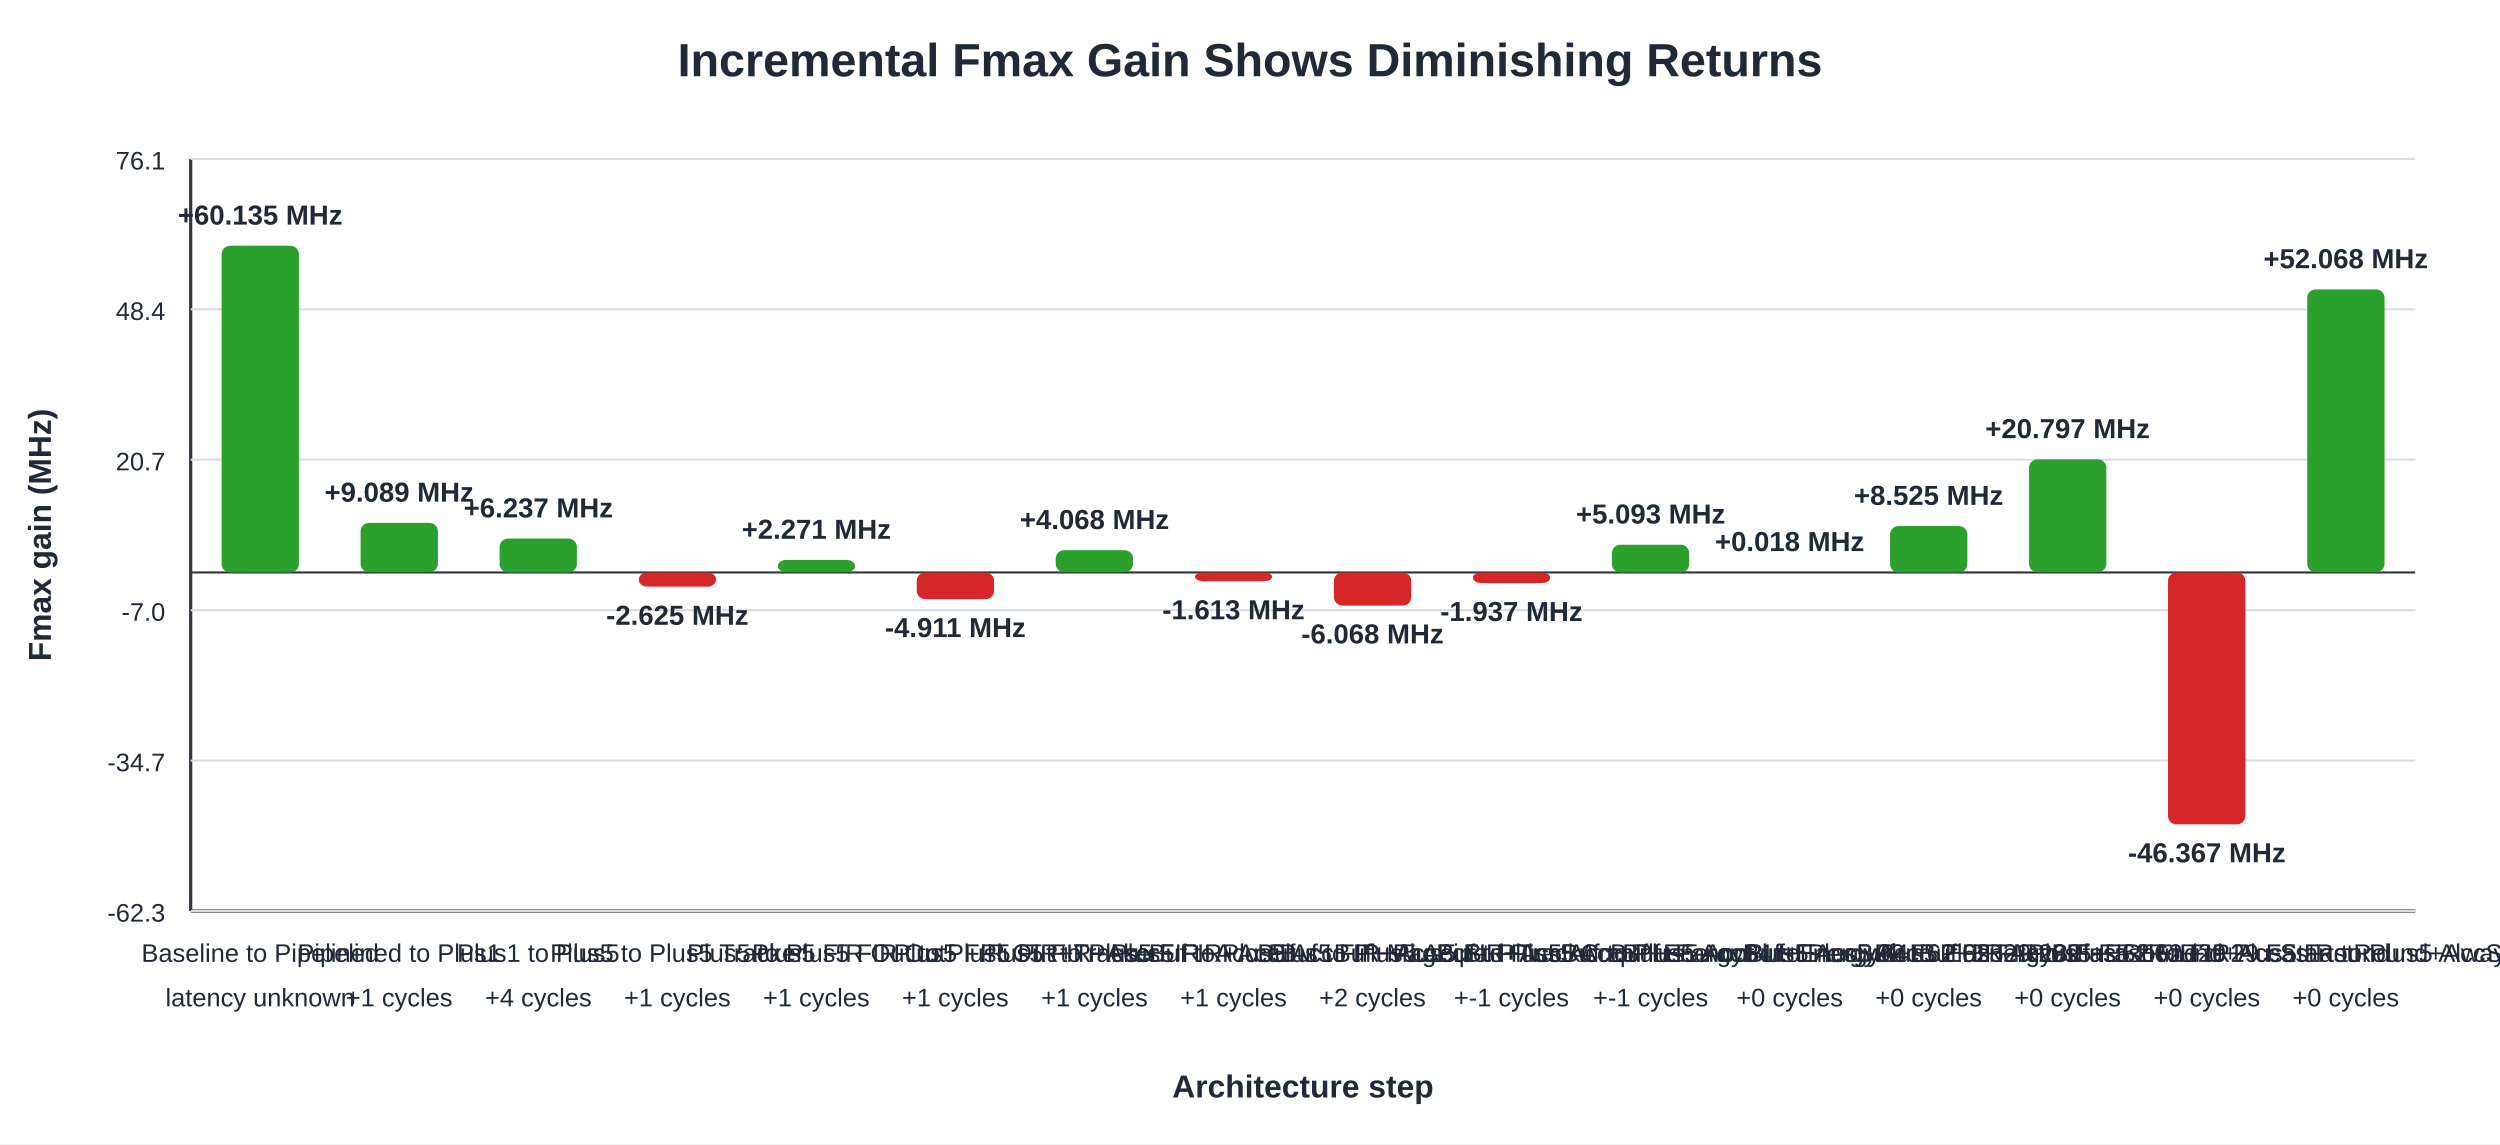
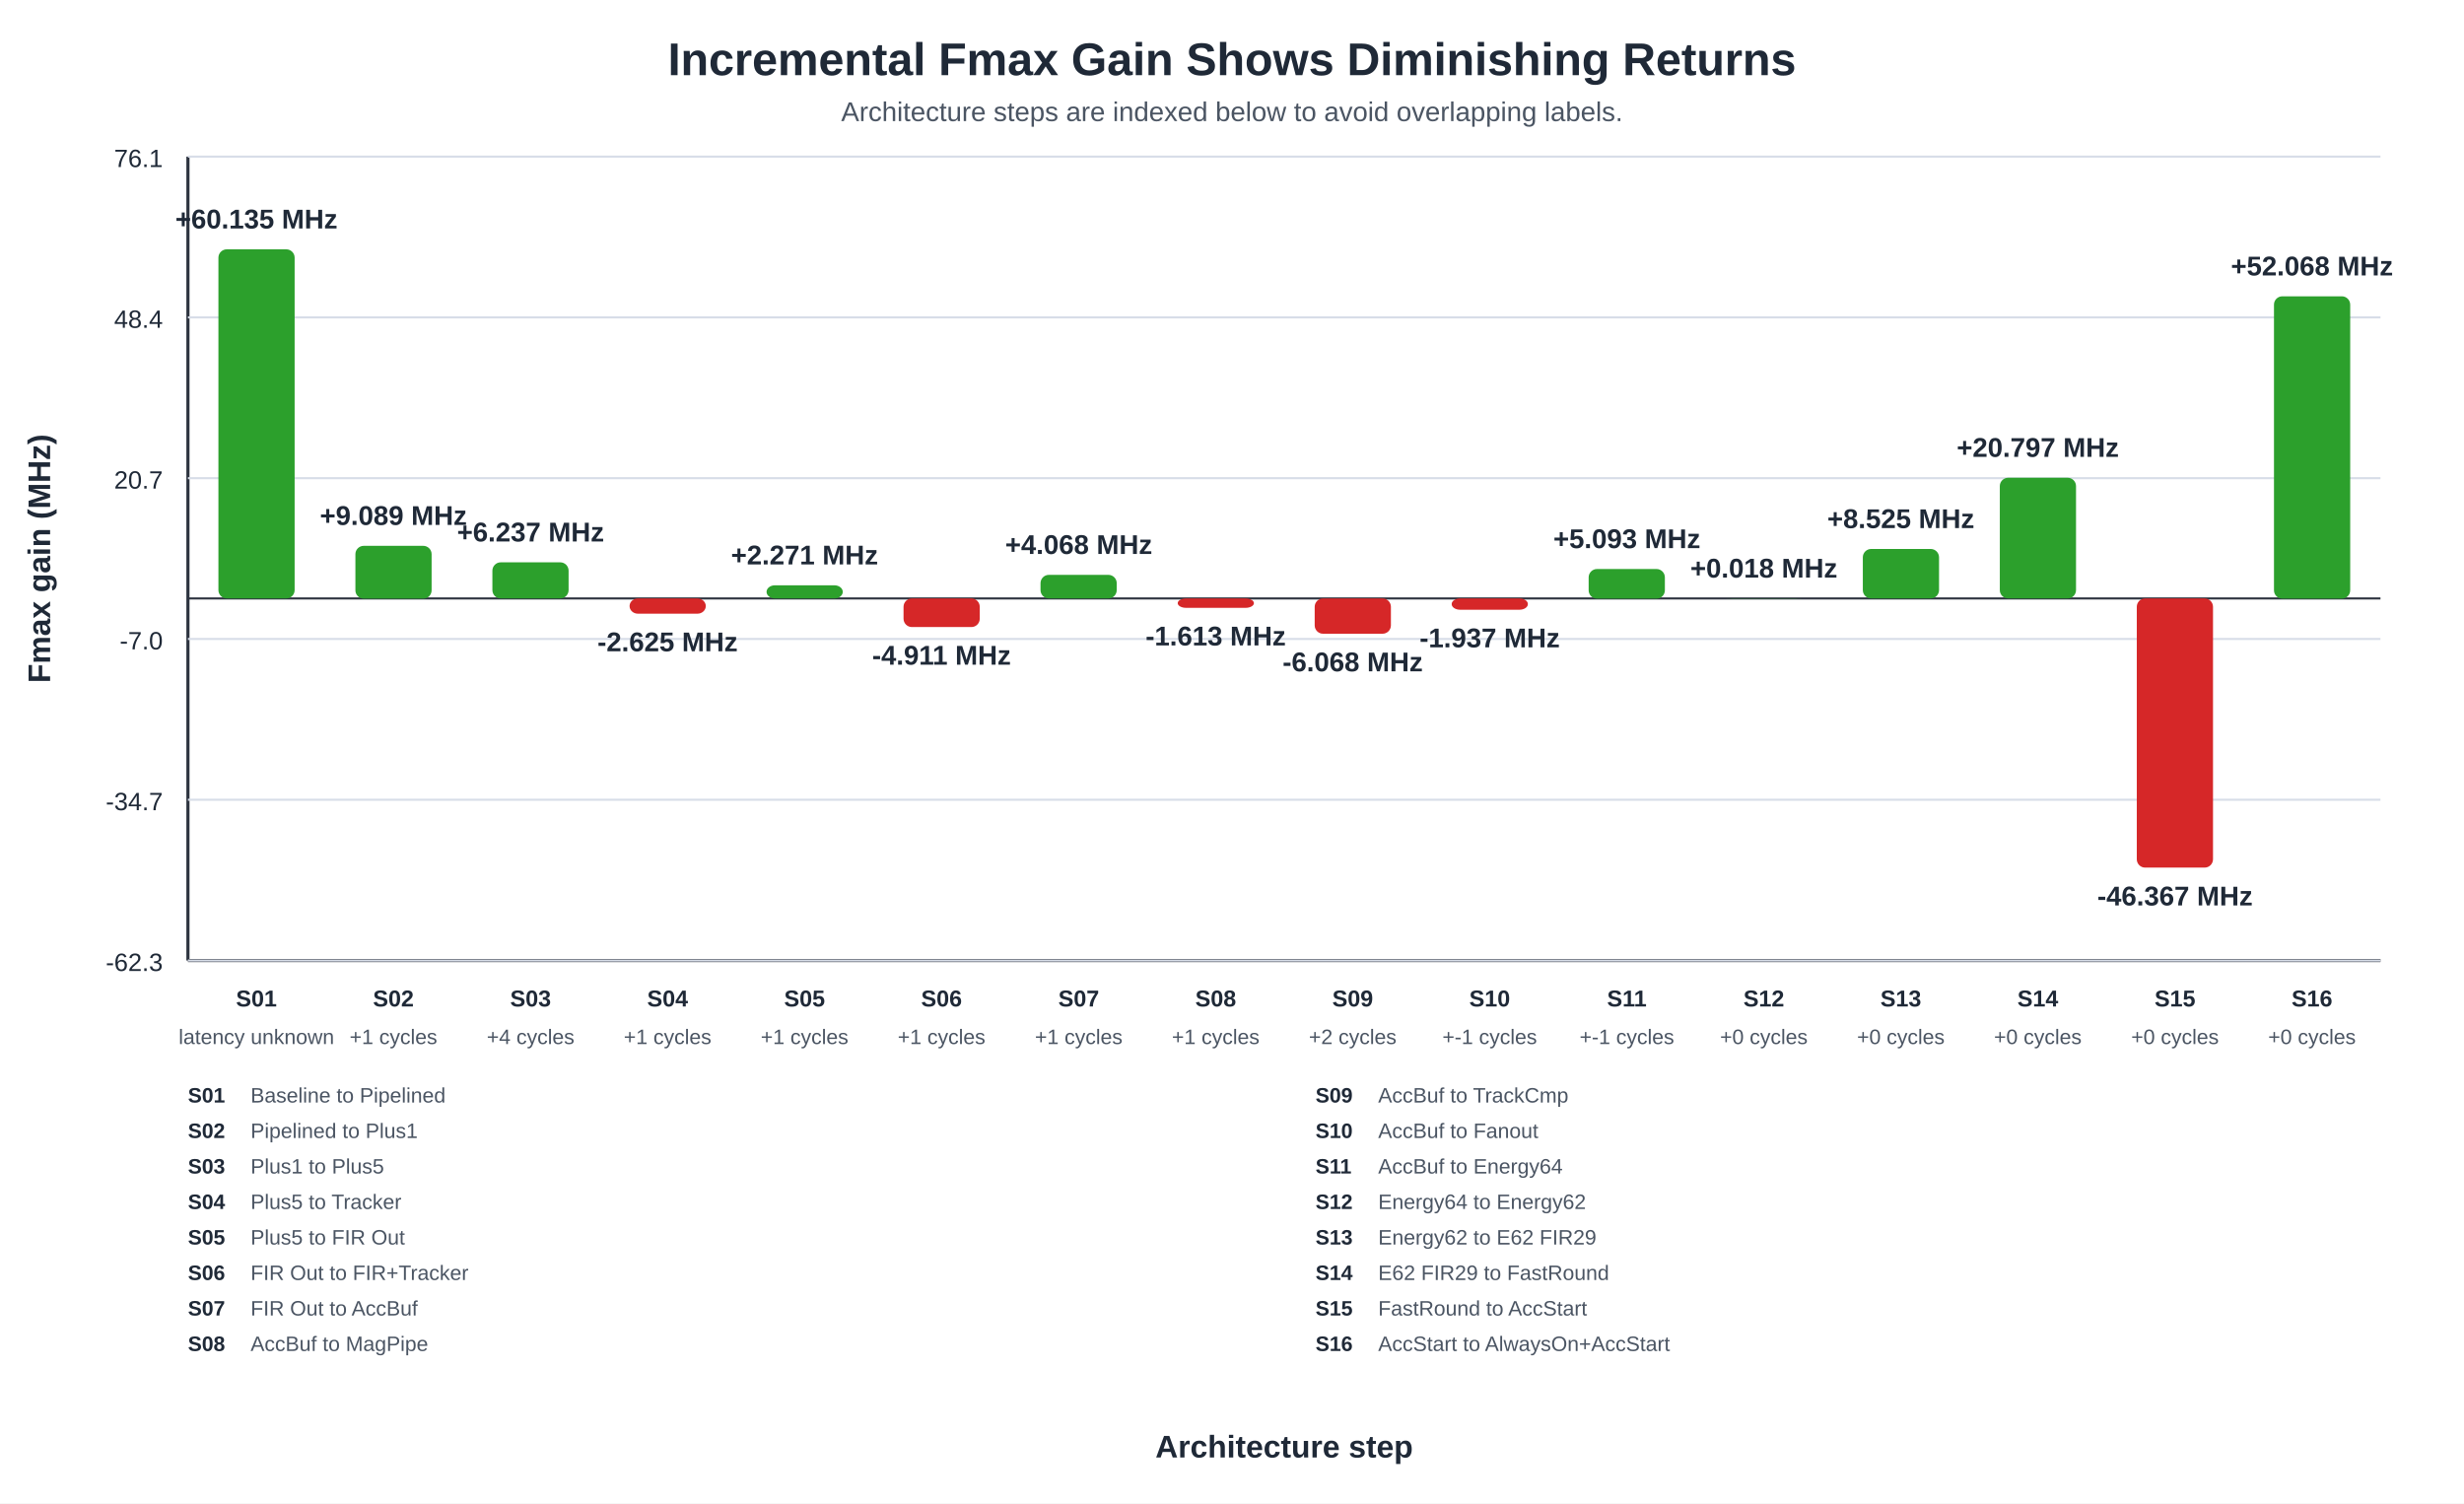
- <svg xmlns="http://www.w3.org/2000/svg" width="1180" height="540" viewBox="0 0 1180 540">
+ <svg xmlns="http://www.w3.org/2000/svg" width="1180" height="720" viewBox="0 0 1180 720">
  <rect width="100%" height="100%" fill="#ffffff" />
  <text x="590.0" y="36.0" text-anchor="middle" font-family="Arial, sans-serif" font-size="22" font-weight="700" fill="#1f2937">Incremental Fmax Gain Shows Diminishing Returns</text>
-   <line x1="90" y1="430" x2="1140" y2="430" stroke="#2e3440" stroke-width="1.5" />
-   <line x1="90" y1="75" x2="90" y2="430" stroke="#2e3440" stroke-width="1.5" />
-   <line x1="90" y1="430.0" x2="1140" y2="430.0" stroke="#d7dde8" stroke-width="1" />
-   <text x="78.0" y="435.0" text-anchor="end" font-family="Arial, sans-serif" font-size="12" font-weight="400" fill="#1f2937">-62.3</text>
-   <line x1="90" y1="359.0" x2="1140" y2="359.0" stroke="#d7dde8" stroke-width="1" />
-   <text x="78.0" y="364.0" text-anchor="end" font-family="Arial, sans-serif" font-size="12" font-weight="400" fill="#1f2937">-34.7</text>
-   <line x1="90" y1="288.0" x2="1140" y2="288.0" stroke="#d7dde8" stroke-width="1" />
-   <text x="78.0" y="293.0" text-anchor="end" font-family="Arial, sans-serif" font-size="12" font-weight="400" fill="#1f2937">-7.0</text>
-   <line x1="90" y1="217.0" x2="1140" y2="217.0" stroke="#d7dde8" stroke-width="1" />
-   <text x="78.0" y="222.0" text-anchor="end" font-family="Arial, sans-serif" font-size="12" font-weight="400" fill="#1f2937">20.7</text>
-   <line x1="90" y1="146.0" x2="1140" y2="146.0" stroke="#d7dde8" stroke-width="1" />
-   <text x="78.0" y="151.0" text-anchor="end" font-family="Arial, sans-serif" font-size="12" font-weight="400" fill="#1f2937">48.4</text>
+   <text x="590.0" y="58.0" text-anchor="middle" font-family="Arial, sans-serif" font-size="13" font-weight="400" fill="#4b5563">Architecture steps are indexed below to avoid overlapping labels.</text>
+   <line x1="90" y1="460" x2="1140" y2="460" stroke="#2e3440" stroke-width="1.5" />
+   <line x1="90" y1="75" x2="90" y2="460" stroke="#2e3440" stroke-width="1.5" />
+   <line x1="90" y1="460.0" x2="1140" y2="460.0" stroke="#d7dde8" stroke-width="1" />
+   <text x="78.0" y="465.0" text-anchor="end" font-family="Arial, sans-serif" font-size="12" font-weight="400" fill="#1f2937">-62.3</text>
+   <line x1="90" y1="383.0" x2="1140" y2="383.0" stroke="#d7dde8" stroke-width="1" />
+   <text x="78.0" y="388.0" text-anchor="end" font-family="Arial, sans-serif" font-size="12" font-weight="400" fill="#1f2937">-34.7</text>
+   <line x1="90" y1="306.0" x2="1140" y2="306.0" stroke="#d7dde8" stroke-width="1" />
+   <text x="78.0" y="311.0" text-anchor="end" font-family="Arial, sans-serif" font-size="12" font-weight="400" fill="#1f2937">-7.0</text>
+   <line x1="90" y1="229.0" x2="1140" y2="229.0" stroke="#d7dde8" stroke-width="1" />
+   <text x="78.0" y="234.0" text-anchor="end" font-family="Arial, sans-serif" font-size="12" font-weight="400" fill="#1f2937">20.7</text>
+   <line x1="90" y1="152.0" x2="1140" y2="152.0" stroke="#d7dde8" stroke-width="1" />
+   <text x="78.0" y="157.0" text-anchor="end" font-family="Arial, sans-serif" font-size="12" font-weight="400" fill="#1f2937">48.4</text>
  <line x1="90" y1="75.0" x2="1140" y2="75.0" stroke="#d7dde8" stroke-width="1" />
  <text x="78.0" y="80.0" text-anchor="end" font-family="Arial, sans-serif" font-size="12" font-weight="400" fill="#1f2937">76.1</text>
-   <line x1="90" y1="270.2" x2="1140" y2="270.2" stroke="#2e3440" stroke-width="1" />
-   <rect x="104.6" y="116.0" width="36.5" height="154.2" rx="4" fill="#2ca02c" />
-   <text x="122.8" y="106.0" text-anchor="middle" font-family="Arial, sans-serif" font-size="13" font-weight="700" fill="#1f2937">+60.135 MHz</text>
-   <text x="122.8" y="454.0" text-anchor="middle" font-family="Arial, sans-serif" font-size="12" font-weight="400" fill="#1f2937">Baseline to Pipelined</text>
-   <text x="122.8" y="475.0" text-anchor="middle" font-family="Arial, sans-serif" font-size="12" font-weight="400" fill="#1f2937">latency unknown</text>
-   <rect x="170.2" y="246.8" width="36.5" height="23.3" rx="4" fill="#2ca02c" />
-   <text x="188.4" y="236.8" text-anchor="middle" font-family="Arial, sans-serif" font-size="13" font-weight="700" fill="#1f2937">+9.089 MHz</text>
-   <text x="188.4" y="454.0" text-anchor="middle" font-family="Arial, sans-serif" font-size="12" font-weight="400" fill="#1f2937">Pipelined to Plus1</text>
-   <text x="188.4" y="475.0" text-anchor="middle" font-family="Arial, sans-serif" font-size="12" font-weight="400" fill="#1f2937">+1 cycles</text>
-   <rect x="235.8" y="254.2" width="36.5" height="16.0" rx="4" fill="#2ca02c" />
-   <text x="254.1" y="244.2" text-anchor="middle" font-family="Arial, sans-serif" font-size="13" font-weight="700" fill="#1f2937">+6.237 MHz</text>
-   <text x="254.1" y="454.0" text-anchor="middle" font-family="Arial, sans-serif" font-size="12" font-weight="400" fill="#1f2937">Plus1 to Plus5</text>
-   <text x="254.1" y="475.0" text-anchor="middle" font-family="Arial, sans-serif" font-size="12" font-weight="400" fill="#1f2937">+4 cycles</text>
-   <rect x="301.5" y="270.2" width="36.5" height="6.7" rx="4" fill="#d62728" />
-   <text x="319.7" y="294.9" text-anchor="middle" font-family="Arial, sans-serif" font-size="13" font-weight="700" fill="#1f2937">-2.625 MHz</text>
-   <text x="319.7" y="454.0" text-anchor="middle" font-family="Arial, sans-serif" font-size="12" font-weight="400" fill="#1f2937">Plus5 to Plus5 Tracker</text>
-   <text x="319.7" y="475.0" text-anchor="middle" font-family="Arial, sans-serif" font-size="12" font-weight="400" fill="#1f2937">+1 cycles</text>
-   <rect x="367.1" y="264.3" width="36.5" height="5.8" rx="4" fill="#2ca02c" />
-   <text x="385.3" y="254.3" text-anchor="middle" font-family="Arial, sans-serif" font-size="13" font-weight="700" fill="#1f2937">+2.271 MHz</text>
-   <text x="385.3" y="454.0" text-anchor="middle" font-family="Arial, sans-serif" font-size="12" font-weight="400" fill="#1f2937">Plus5 to Plus5 FIR Out</text>
-   <text x="385.3" y="475.0" text-anchor="middle" font-family="Arial, sans-serif" font-size="12" font-weight="400" fill="#1f2937">+1 cycles</text>
-   <rect x="432.7" y="270.2" width="36.5" height="12.6" rx="4" fill="#d62728" />
-   <text x="450.9" y="300.7" text-anchor="middle" font-family="Arial, sans-serif" font-size="13" font-weight="700" fill="#1f2937">-4.911 MHz</text>
-   <text x="450.9" y="454.0" text-anchor="middle" font-family="Arial, sans-serif" font-size="12" font-weight="400" fill="#1f2937">Plus5 FIR Out to Plus5 FIR+Tracker</text>
-   <text x="450.9" y="475.0" text-anchor="middle" font-family="Arial, sans-serif" font-size="12" font-weight="400" fill="#1f2937">+1 cycles</text>
-   <rect x="498.3" y="259.7" width="36.5" height="10.4" rx="4" fill="#2ca02c" />
-   <text x="516.6" y="249.7" text-anchor="middle" font-family="Arial, sans-serif" font-size="13" font-weight="700" fill="#1f2937">+4.068 MHz</text>
-   <text x="516.6" y="454.0" text-anchor="middle" font-family="Arial, sans-serif" font-size="12" font-weight="400" fill="#1f2937">Plus5 FIR Out to Plus5 FIR+AccBuf</text>
-   <text x="516.6" y="475.0" text-anchor="middle" font-family="Arial, sans-serif" font-size="12" font-weight="400" fill="#1f2937">+1 cycles</text>
-   <rect x="564.0" y="270.2" width="36.5" height="4.1" rx="4" fill="#d62728" />
-   <text x="582.2" y="292.3" text-anchor="middle" font-family="Arial, sans-serif" font-size="13" font-weight="700" fill="#1f2937">-1.613 MHz</text>
-   <text x="582.2" y="454.0" text-anchor="middle" font-family="Arial, sans-serif" font-size="12" font-weight="400" fill="#1f2937">Plus5 FIR+AccBuf to Plus5 AccBuf+MagPipe</text>
-   <text x="582.2" y="475.0" text-anchor="middle" font-family="Arial, sans-serif" font-size="12" font-weight="400" fill="#1f2937">+1 cycles</text>
-   <rect x="629.6" y="270.2" width="36.5" height="15.6" rx="4" fill="#d62728" />
-   <text x="647.8" y="303.7" text-anchor="middle" font-family="Arial, sans-serif" font-size="13" font-weight="700" fill="#1f2937">-6.068 MHz</text>
-   <text x="647.8" y="454.0" text-anchor="middle" font-family="Arial, sans-serif" font-size="12" font-weight="400" fill="#1f2937">Plus5 FIR+AccBuf to Plus5 AccBuf+TrackCmp</text>
-   <text x="647.8" y="475.0" text-anchor="middle" font-family="Arial, sans-serif" font-size="12" font-weight="400" fill="#1f2937">+2 cycles</text>
-   <rect x="695.2" y="270.2" width="36.5" height="5.0" rx="4" fill="#d62728" />
-   <text x="713.4" y="293.1" text-anchor="middle" font-family="Arial, sans-serif" font-size="13" font-weight="700" fill="#1f2937">-1.937 MHz</text>
-   <text x="713.4" y="454.0" text-anchor="middle" font-family="Arial, sans-serif" font-size="12" font-weight="400" fill="#1f2937">Plus5 FIR+AccBuf to Plus5 AccBuf+Fanout</text>
-   <text x="713.4" y="475.0" text-anchor="middle" font-family="Arial, sans-serif" font-size="12" font-weight="400" fill="#1f2937">+-1 cycles</text>
-   <rect x="760.8" y="257.1" width="36.5" height="13.1" rx="4" fill="#2ca02c" />
-   <text x="779.1" y="247.1" text-anchor="middle" font-family="Arial, sans-serif" font-size="13" font-weight="700" fill="#1f2937">+5.093 MHz</text>
-   <text x="779.1" y="454.0" text-anchor="middle" font-family="Arial, sans-serif" font-size="12" font-weight="400" fill="#1f2937">Plus5 FIR+AccBuf to Plus5 AccBuf+Energy64</text>
-   <text x="779.1" y="475.0" text-anchor="middle" font-family="Arial, sans-serif" font-size="12" font-weight="400" fill="#1f2937">+-1 cycles</text>
-   <rect x="826.5" y="270.1" width="36.5" height="0.0" rx="4" fill="#2ca02c" />
-   <text x="844.7" y="260.1" text-anchor="middle" font-family="Arial, sans-serif" font-size="13" font-weight="700" fill="#1f2937">+0.018 MHz</text>
-   <text x="844.7" y="454.0" text-anchor="middle" font-family="Arial, sans-serif" font-size="12" font-weight="400" fill="#1f2937">Plus5 AccBuf+Energy64 to Plus5 AccBuf+Energy62</text>
-   <text x="844.7" y="475.0" text-anchor="middle" font-family="Arial, sans-serif" font-size="12" font-weight="400" fill="#1f2937">+0 cycles</text>
-   <rect x="892.1" y="248.3" width="36.5" height="21.9" rx="4" fill="#2ca02c" />
-   <text x="910.3" y="238.3" text-anchor="middle" font-family="Arial, sans-serif" font-size="13" font-weight="700" fill="#1f2937">+8.525 MHz</text>
-   <text x="910.3" y="454.0" text-anchor="middle" font-family="Arial, sans-serif" font-size="12" font-weight="400" fill="#1f2937">Plus5 AccBuf+Energy62 to Plus5 AccBuf+E62 FIR29</text>
-   <text x="910.3" y="475.0" text-anchor="middle" font-family="Arial, sans-serif" font-size="12" font-weight="400" fill="#1f2937">+0 cycles</text>
-   <rect x="957.7" y="216.8" width="36.5" height="53.3" rx="4" fill="#2ca02c" />
-   <text x="975.9" y="206.8" text-anchor="middle" font-family="Arial, sans-serif" font-size="13" font-weight="700" fill="#1f2937">+20.797 MHz</text>
-   <text x="975.9" y="454.0" text-anchor="middle" font-family="Arial, sans-serif" font-size="12" font-weight="400" fill="#1f2937">Plus5 AccBuf+E62 FIR29 to Plus5 E62 FIR29 FastRound</text>
-   <text x="975.9" y="475.0" text-anchor="middle" font-family="Arial, sans-serif" font-size="12" font-weight="400" fill="#1f2937">+0 cycles</text>
-   <rect x="1023.3" y="270.2" width="36.5" height="118.9" rx="4" fill="#d62728" />
-   <text x="1041.6" y="407.0" text-anchor="middle" font-family="Arial, sans-serif" font-size="13" font-weight="700" fill="#1f2937">-46.367 MHz</text>
-   <text x="1041.6" y="454.0" text-anchor="middle" font-family="Arial, sans-serif" font-size="12" font-weight="400" fill="#1f2937">Plus5 E62 FIR29 FastRound to Plus5 FastRound+AccStart</text>
-   <text x="1041.6" y="475.0" text-anchor="middle" font-family="Arial, sans-serif" font-size="12" font-weight="400" fill="#1f2937">+0 cycles</text>
-   <rect x="1089.0" y="136.6" width="36.5" height="133.5" rx="4" fill="#2ca02c" />
-   <text x="1107.2" y="126.6" text-anchor="middle" font-family="Arial, sans-serif" font-size="13" font-weight="700" fill="#1f2937">+52.068 MHz</text>
-   <text x="1107.2" y="454.0" text-anchor="middle" font-family="Arial, sans-serif" font-size="12" font-weight="400" fill="#1f2937">Plus5 FastRound+AccStart to Plus5 AlwaysOn+AccStart</text>
-   <text x="1107.2" y="475.0" text-anchor="middle" font-family="Arial, sans-serif" font-size="12" font-weight="400" fill="#1f2937">+0 cycles</text>
-   <text x="615.0" y="518.0" text-anchor="middle" font-family="Arial, sans-serif" font-size="15" font-weight="700" fill="#1f2937">Architecture step</text>
-   <text x="24" y="252.5" text-anchor="middle" font-family="Arial, sans-serif" font-size="15" font-weight="700" fill="#1f2937" transform="rotate(-90 24 252.5)">Fmax gain (MHz)</text>
+   <line x1="90" y1="286.6" x2="1140" y2="286.6" stroke="#2e3440" stroke-width="1" />
+   <rect x="104.6" y="119.4" width="36.5" height="167.2" rx="4" fill="#2ca02c" />
+   <text x="122.8" y="109.4" text-anchor="middle" font-family="Arial, sans-serif" font-size="13" font-weight="700" fill="#1f2937">+60.135 MHz</text>
+   <text x="122.8" y="482.0" text-anchor="middle" font-family="Arial, sans-serif" font-size="11" font-weight="700" fill="#1f2937">S01</text>
+   <text x="122.8" y="500.0" text-anchor="middle" font-family="Arial, sans-serif" font-size="10" font-weight="400" fill="#4b5563">latency unknown</text>
+   <rect x="170.2" y="261.4" width="36.5" height="25.3" rx="4" fill="#2ca02c" />
+   <text x="188.4" y="251.4" text-anchor="middle" font-family="Arial, sans-serif" font-size="13" font-weight="700" fill="#1f2937">+9.089 MHz</text>
+   <text x="188.4" y="482.0" text-anchor="middle" font-family="Arial, sans-serif" font-size="11" font-weight="700" fill="#1f2937">S02</text>
+   <text x="188.4" y="500.0" text-anchor="middle" font-family="Arial, sans-serif" font-size="10" font-weight="400" fill="#4b5563">+1 cycles</text>
+   <rect x="235.8" y="269.3" width="36.5" height="17.3" rx="4" fill="#2ca02c" />
+   <text x="254.1" y="259.3" text-anchor="middle" font-family="Arial, sans-serif" font-size="13" font-weight="700" fill="#1f2937">+6.237 MHz</text>
+   <text x="254.1" y="482.0" text-anchor="middle" font-family="Arial, sans-serif" font-size="11" font-weight="700" fill="#1f2937">S03</text>
+   <text x="254.1" y="500.0" text-anchor="middle" font-family="Arial, sans-serif" font-size="10" font-weight="400" fill="#4b5563">+4 cycles</text>
+   <rect x="301.5" y="286.6" width="36.5" height="7.3" rx="4" fill="#d62728" />
+   <text x="319.7" y="311.9" text-anchor="middle" font-family="Arial, sans-serif" font-size="13" font-weight="700" fill="#1f2937">-2.625 MHz</text>
+   <text x="319.7" y="482.0" text-anchor="middle" font-family="Arial, sans-serif" font-size="11" font-weight="700" fill="#1f2937">S04</text>
+   <text x="319.7" y="500.0" text-anchor="middle" font-family="Arial, sans-serif" font-size="10" font-weight="400" fill="#4b5563">+1 cycles</text>
+   <rect x="367.1" y="280.3" width="36.5" height="6.3" rx="4" fill="#2ca02c" />
+   <text x="385.3" y="270.3" text-anchor="middle" font-family="Arial, sans-serif" font-size="13" font-weight="700" fill="#1f2937">+2.271 MHz</text>
+   <text x="385.3" y="482.0" text-anchor="middle" font-family="Arial, sans-serif" font-size="11" font-weight="700" fill="#1f2937">S05</text>
+   <text x="385.3" y="500.0" text-anchor="middle" font-family="Arial, sans-serif" font-size="10" font-weight="400" fill="#4b5563">+1 cycles</text>
+   <rect x="432.7" y="286.6" width="36.5" height="13.7" rx="4" fill="#d62728" />
+   <text x="450.9" y="318.3" text-anchor="middle" font-family="Arial, sans-serif" font-size="13" font-weight="700" fill="#1f2937">-4.911 MHz</text>
+   <text x="450.9" y="482.0" text-anchor="middle" font-family="Arial, sans-serif" font-size="11" font-weight="700" fill="#1f2937">S06</text>
+   <text x="450.9" y="500.0" text-anchor="middle" font-family="Arial, sans-serif" font-size="10" font-weight="400" fill="#4b5563">+1 cycles</text>
+   <rect x="498.3" y="275.3" width="36.5" height="11.3" rx="4" fill="#2ca02c" />
+   <text x="516.6" y="265.3" text-anchor="middle" font-family="Arial, sans-serif" font-size="13" font-weight="700" fill="#1f2937">+4.068 MHz</text>
+   <text x="516.6" y="482.0" text-anchor="middle" font-family="Arial, sans-serif" font-size="11" font-weight="700" fill="#1f2937">S07</text>
+   <text x="516.6" y="500.0" text-anchor="middle" font-family="Arial, sans-serif" font-size="10" font-weight="400" fill="#4b5563">+1 cycles</text>
+   <rect x="564.0" y="286.6" width="36.5" height="4.5" rx="4" fill="#d62728" />
+   <text x="582.2" y="309.1" text-anchor="middle" font-family="Arial, sans-serif" font-size="13" font-weight="700" fill="#1f2937">-1.613 MHz</text>
+   <text x="582.2" y="482.0" text-anchor="middle" font-family="Arial, sans-serif" font-size="11" font-weight="700" fill="#1f2937">S08</text>
+   <text x="582.2" y="500.0" text-anchor="middle" font-family="Arial, sans-serif" font-size="10" font-weight="400" fill="#4b5563">+1 cycles</text>
+   <rect x="629.6" y="286.6" width="36.5" height="16.9" rx="4" fill="#d62728" />
+   <text x="647.8" y="321.5" text-anchor="middle" font-family="Arial, sans-serif" font-size="13" font-weight="700" fill="#1f2937">-6.068 MHz</text>
+   <text x="647.8" y="482.0" text-anchor="middle" font-family="Arial, sans-serif" font-size="11" font-weight="700" fill="#1f2937">S09</text>
+   <text x="647.8" y="500.0" text-anchor="middle" font-family="Arial, sans-serif" font-size="10" font-weight="400" fill="#4b5563">+2 cycles</text>
+   <rect x="695.2" y="286.6" width="36.5" height="5.4" rx="4" fill="#d62728" />
+   <text x="713.4" y="310.0" text-anchor="middle" font-family="Arial, sans-serif" font-size="13" font-weight="700" fill="#1f2937">-1.937 MHz</text>
+   <text x="713.4" y="482.0" text-anchor="middle" font-family="Arial, sans-serif" font-size="11" font-weight="700" fill="#1f2937">S10</text>
+   <text x="713.4" y="500.0" text-anchor="middle" font-family="Arial, sans-serif" font-size="10" font-weight="400" fill="#4b5563">+-1 cycles</text>
+   <rect x="760.8" y="272.5" width="36.5" height="14.2" rx="4" fill="#2ca02c" />
+   <text x="779.1" y="262.5" text-anchor="middle" font-family="Arial, sans-serif" font-size="13" font-weight="700" fill="#1f2937">+5.093 MHz</text>
+   <text x="779.1" y="482.0" text-anchor="middle" font-family="Arial, sans-serif" font-size="11" font-weight="700" fill="#1f2937">S11</text>
+   <text x="779.1" y="500.0" text-anchor="middle" font-family="Arial, sans-serif" font-size="10" font-weight="400" fill="#4b5563">+-1 cycles</text>
+   <rect x="826.5" y="286.6" width="36.5" height="0.1" rx="4" fill="#2ca02c" />
+   <text x="844.7" y="276.6" text-anchor="middle" font-family="Arial, sans-serif" font-size="13" font-weight="700" fill="#1f2937">+0.018 MHz</text>
+   <text x="844.7" y="482.0" text-anchor="middle" font-family="Arial, sans-serif" font-size="11" font-weight="700" fill="#1f2937">S12</text>
+   <text x="844.7" y="500.0" text-anchor="middle" font-family="Arial, sans-serif" font-size="10" font-weight="400" fill="#4b5563">+0 cycles</text>
+   <rect x="892.1" y="262.9" width="36.5" height="23.7" rx="4" fill="#2ca02c" />
+   <text x="910.3" y="252.9" text-anchor="middle" font-family="Arial, sans-serif" font-size="13" font-weight="700" fill="#1f2937">+8.525 MHz</text>
+   <text x="910.3" y="482.0" text-anchor="middle" font-family="Arial, sans-serif" font-size="11" font-weight="700" fill="#1f2937">S13</text>
+   <text x="910.3" y="500.0" text-anchor="middle" font-family="Arial, sans-serif" font-size="10" font-weight="400" fill="#4b5563">+0 cycles</text>
+   <rect x="957.7" y="228.8" width="36.5" height="57.8" rx="4" fill="#2ca02c" />
+   <text x="975.9" y="218.8" text-anchor="middle" font-family="Arial, sans-serif" font-size="13" font-weight="700" fill="#1f2937">+20.797 MHz</text>
+   <text x="975.9" y="482.0" text-anchor="middle" font-family="Arial, sans-serif" font-size="11" font-weight="700" fill="#1f2937">S14</text>
+   <text x="975.9" y="500.0" text-anchor="middle" font-family="Arial, sans-serif" font-size="10" font-weight="400" fill="#4b5563">+0 cycles</text>
+   <rect x="1023.3" y="286.6" width="36.5" height="128.9" rx="4" fill="#d62728" />
+   <text x="1041.6" y="433.6" text-anchor="middle" font-family="Arial, sans-serif" font-size="13" font-weight="700" fill="#1f2937">-46.367 MHz</text>
+   <text x="1041.6" y="482.0" text-anchor="middle" font-family="Arial, sans-serif" font-size="11" font-weight="700" fill="#1f2937">S15</text>
+   <text x="1041.6" y="500.0" text-anchor="middle" font-family="Arial, sans-serif" font-size="10" font-weight="400" fill="#4b5563">+0 cycles</text>
+   <rect x="1089.0" y="141.9" width="36.5" height="144.8" rx="4" fill="#2ca02c" />
+   <text x="1107.2" y="131.9" text-anchor="middle" font-family="Arial, sans-serif" font-size="13" font-weight="700" fill="#1f2937">+52.068 MHz</text>
+   <text x="1107.2" y="482.0" text-anchor="middle" font-family="Arial, sans-serif" font-size="11" font-weight="700" fill="#1f2937">S16</text>
+   <text x="1107.2" y="500.0" text-anchor="middle" font-family="Arial, sans-serif" font-size="10" font-weight="400" fill="#4b5563">+0 cycles</text>
+   <text x="90.0" y="528.0" text-anchor="start" font-family="Arial, sans-serif" font-size="10" font-weight="700" fill="#1f2937">S01</text>
+   <text x="120.0" y="528.0" text-anchor="start" font-family="Arial, sans-serif" font-size="10" font-weight="400" fill="#4b5563">Baseline to Pipelined</text>
+   <text x="90.0" y="545.0" text-anchor="start" font-family="Arial, sans-serif" font-size="10" font-weight="700" fill="#1f2937">S02</text>
+   <text x="120.0" y="545.0" text-anchor="start" font-family="Arial, sans-serif" font-size="10" font-weight="400" fill="#4b5563">Pipelined to Plus1</text>
+   <text x="90.0" y="562.0" text-anchor="start" font-family="Arial, sans-serif" font-size="10" font-weight="700" fill="#1f2937">S03</text>
+   <text x="120.0" y="562.0" text-anchor="start" font-family="Arial, sans-serif" font-size="10" font-weight="400" fill="#4b5563">Plus1 to Plus5</text>
+   <text x="90.0" y="579.0" text-anchor="start" font-family="Arial, sans-serif" font-size="10" font-weight="700" fill="#1f2937">S04</text>
+   <text x="120.0" y="579.0" text-anchor="start" font-family="Arial, sans-serif" font-size="10" font-weight="400" fill="#4b5563">Plus5 to Tracker</text>
+   <text x="90.0" y="596.0" text-anchor="start" font-family="Arial, sans-serif" font-size="10" font-weight="700" fill="#1f2937">S05</text>
+   <text x="120.0" y="596.0" text-anchor="start" font-family="Arial, sans-serif" font-size="10" font-weight="400" fill="#4b5563">Plus5 to FIR Out</text>
+   <text x="90.0" y="613.0" text-anchor="start" font-family="Arial, sans-serif" font-size="10" font-weight="700" fill="#1f2937">S06</text>
+   <text x="120.0" y="613.0" text-anchor="start" font-family="Arial, sans-serif" font-size="10" font-weight="400" fill="#4b5563">FIR Out to FIR+Tracker</text>
+   <text x="90.0" y="630.0" text-anchor="start" font-family="Arial, sans-serif" font-size="10" font-weight="700" fill="#1f2937">S07</text>
+   <text x="120.0" y="630.0" text-anchor="start" font-family="Arial, sans-serif" font-size="10" font-weight="400" fill="#4b5563">FIR Out to AccBuf</text>
+   <text x="90.0" y="647.0" text-anchor="start" font-family="Arial, sans-serif" font-size="10" font-weight="700" fill="#1f2937">S08</text>
+   <text x="120.0" y="647.0" text-anchor="start" font-family="Arial, sans-serif" font-size="10" font-weight="400" fill="#4b5563">AccBuf to MagPipe</text>
+   <text x="630.0" y="528.0" text-anchor="start" font-family="Arial, sans-serif" font-size="10" font-weight="700" fill="#1f2937">S09</text>
+   <text x="660.0" y="528.0" text-anchor="start" font-family="Arial, sans-serif" font-size="10" font-weight="400" fill="#4b5563">AccBuf to TrackCmp</text>
+   <text x="630.0" y="545.0" text-anchor="start" font-family="Arial, sans-serif" font-size="10" font-weight="700" fill="#1f2937">S10</text>
+   <text x="660.0" y="545.0" text-anchor="start" font-family="Arial, sans-serif" font-size="10" font-weight="400" fill="#4b5563">AccBuf to Fanout</text>
+   <text x="630.0" y="562.0" text-anchor="start" font-family="Arial, sans-serif" font-size="10" font-weight="700" fill="#1f2937">S11</text>
+   <text x="660.0" y="562.0" text-anchor="start" font-family="Arial, sans-serif" font-size="10" font-weight="400" fill="#4b5563">AccBuf to Energy64</text>
+   <text x="630.0" y="579.0" text-anchor="start" font-family="Arial, sans-serif" font-size="10" font-weight="700" fill="#1f2937">S12</text>
+   <text x="660.0" y="579.0" text-anchor="start" font-family="Arial, sans-serif" font-size="10" font-weight="400" fill="#4b5563">Energy64 to Energy62</text>
+   <text x="630.0" y="596.0" text-anchor="start" font-family="Arial, sans-serif" font-size="10" font-weight="700" fill="#1f2937">S13</text>
+   <text x="660.0" y="596.0" text-anchor="start" font-family="Arial, sans-serif" font-size="10" font-weight="400" fill="#4b5563">Energy62 to E62 FIR29</text>
+   <text x="630.0" y="613.0" text-anchor="start" font-family="Arial, sans-serif" font-size="10" font-weight="700" fill="#1f2937">S14</text>
+   <text x="660.0" y="613.0" text-anchor="start" font-family="Arial, sans-serif" font-size="10" font-weight="400" fill="#4b5563">E62 FIR29 to FastRound</text>
+   <text x="630.0" y="630.0" text-anchor="start" font-family="Arial, sans-serif" font-size="10" font-weight="700" fill="#1f2937">S15</text>
+   <text x="660.0" y="630.0" text-anchor="start" font-family="Arial, sans-serif" font-size="10" font-weight="400" fill="#4b5563">FastRound to AccStart</text>
+   <text x="630.0" y="647.0" text-anchor="start" font-family="Arial, sans-serif" font-size="10" font-weight="700" fill="#1f2937">S16</text>
+   <text x="660.0" y="647.0" text-anchor="start" font-family="Arial, sans-serif" font-size="10" font-weight="400" fill="#4b5563">AccStart to AlwaysOn+AccStart</text>
+   <text x="615.0" y="698.0" text-anchor="middle" font-family="Arial, sans-serif" font-size="15" font-weight="700" fill="#1f2937">Architecture step</text>
+   <text x="24" y="267.5" text-anchor="middle" font-family="Arial, sans-serif" font-size="15" font-weight="700" fill="#1f2937" transform="rotate(-90 24 267.5)">Fmax gain (MHz)</text>
</svg>
